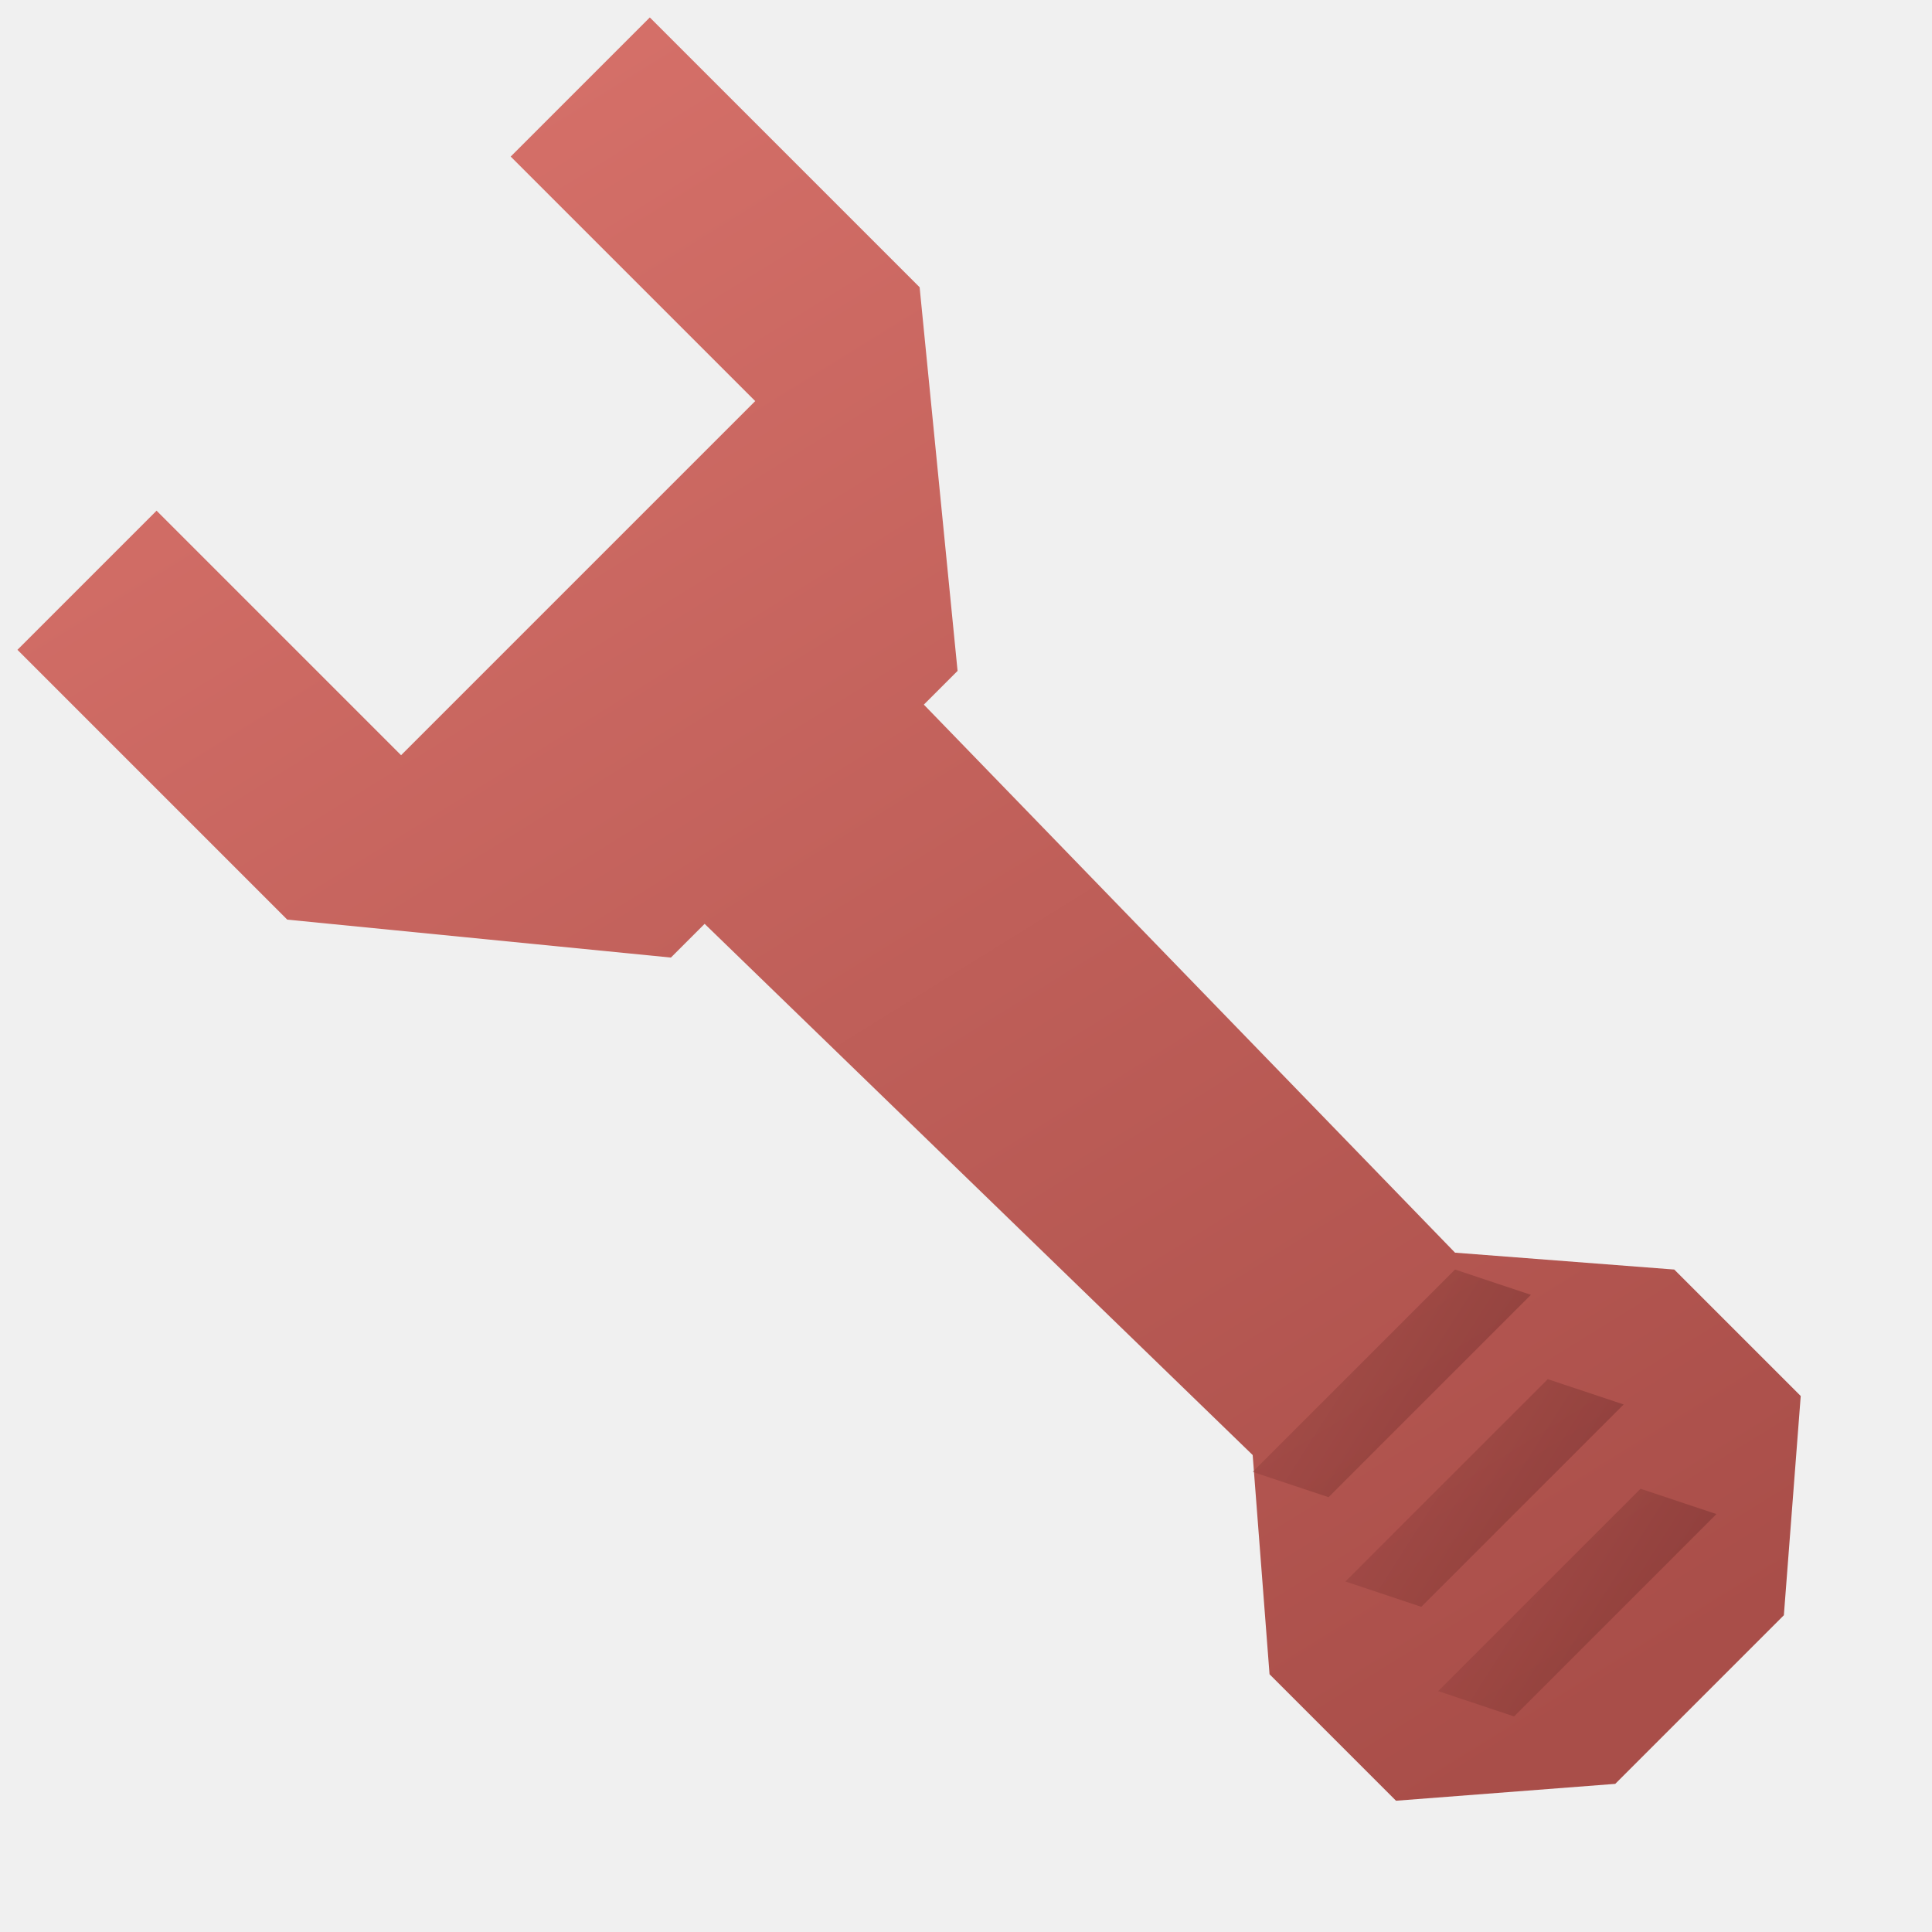
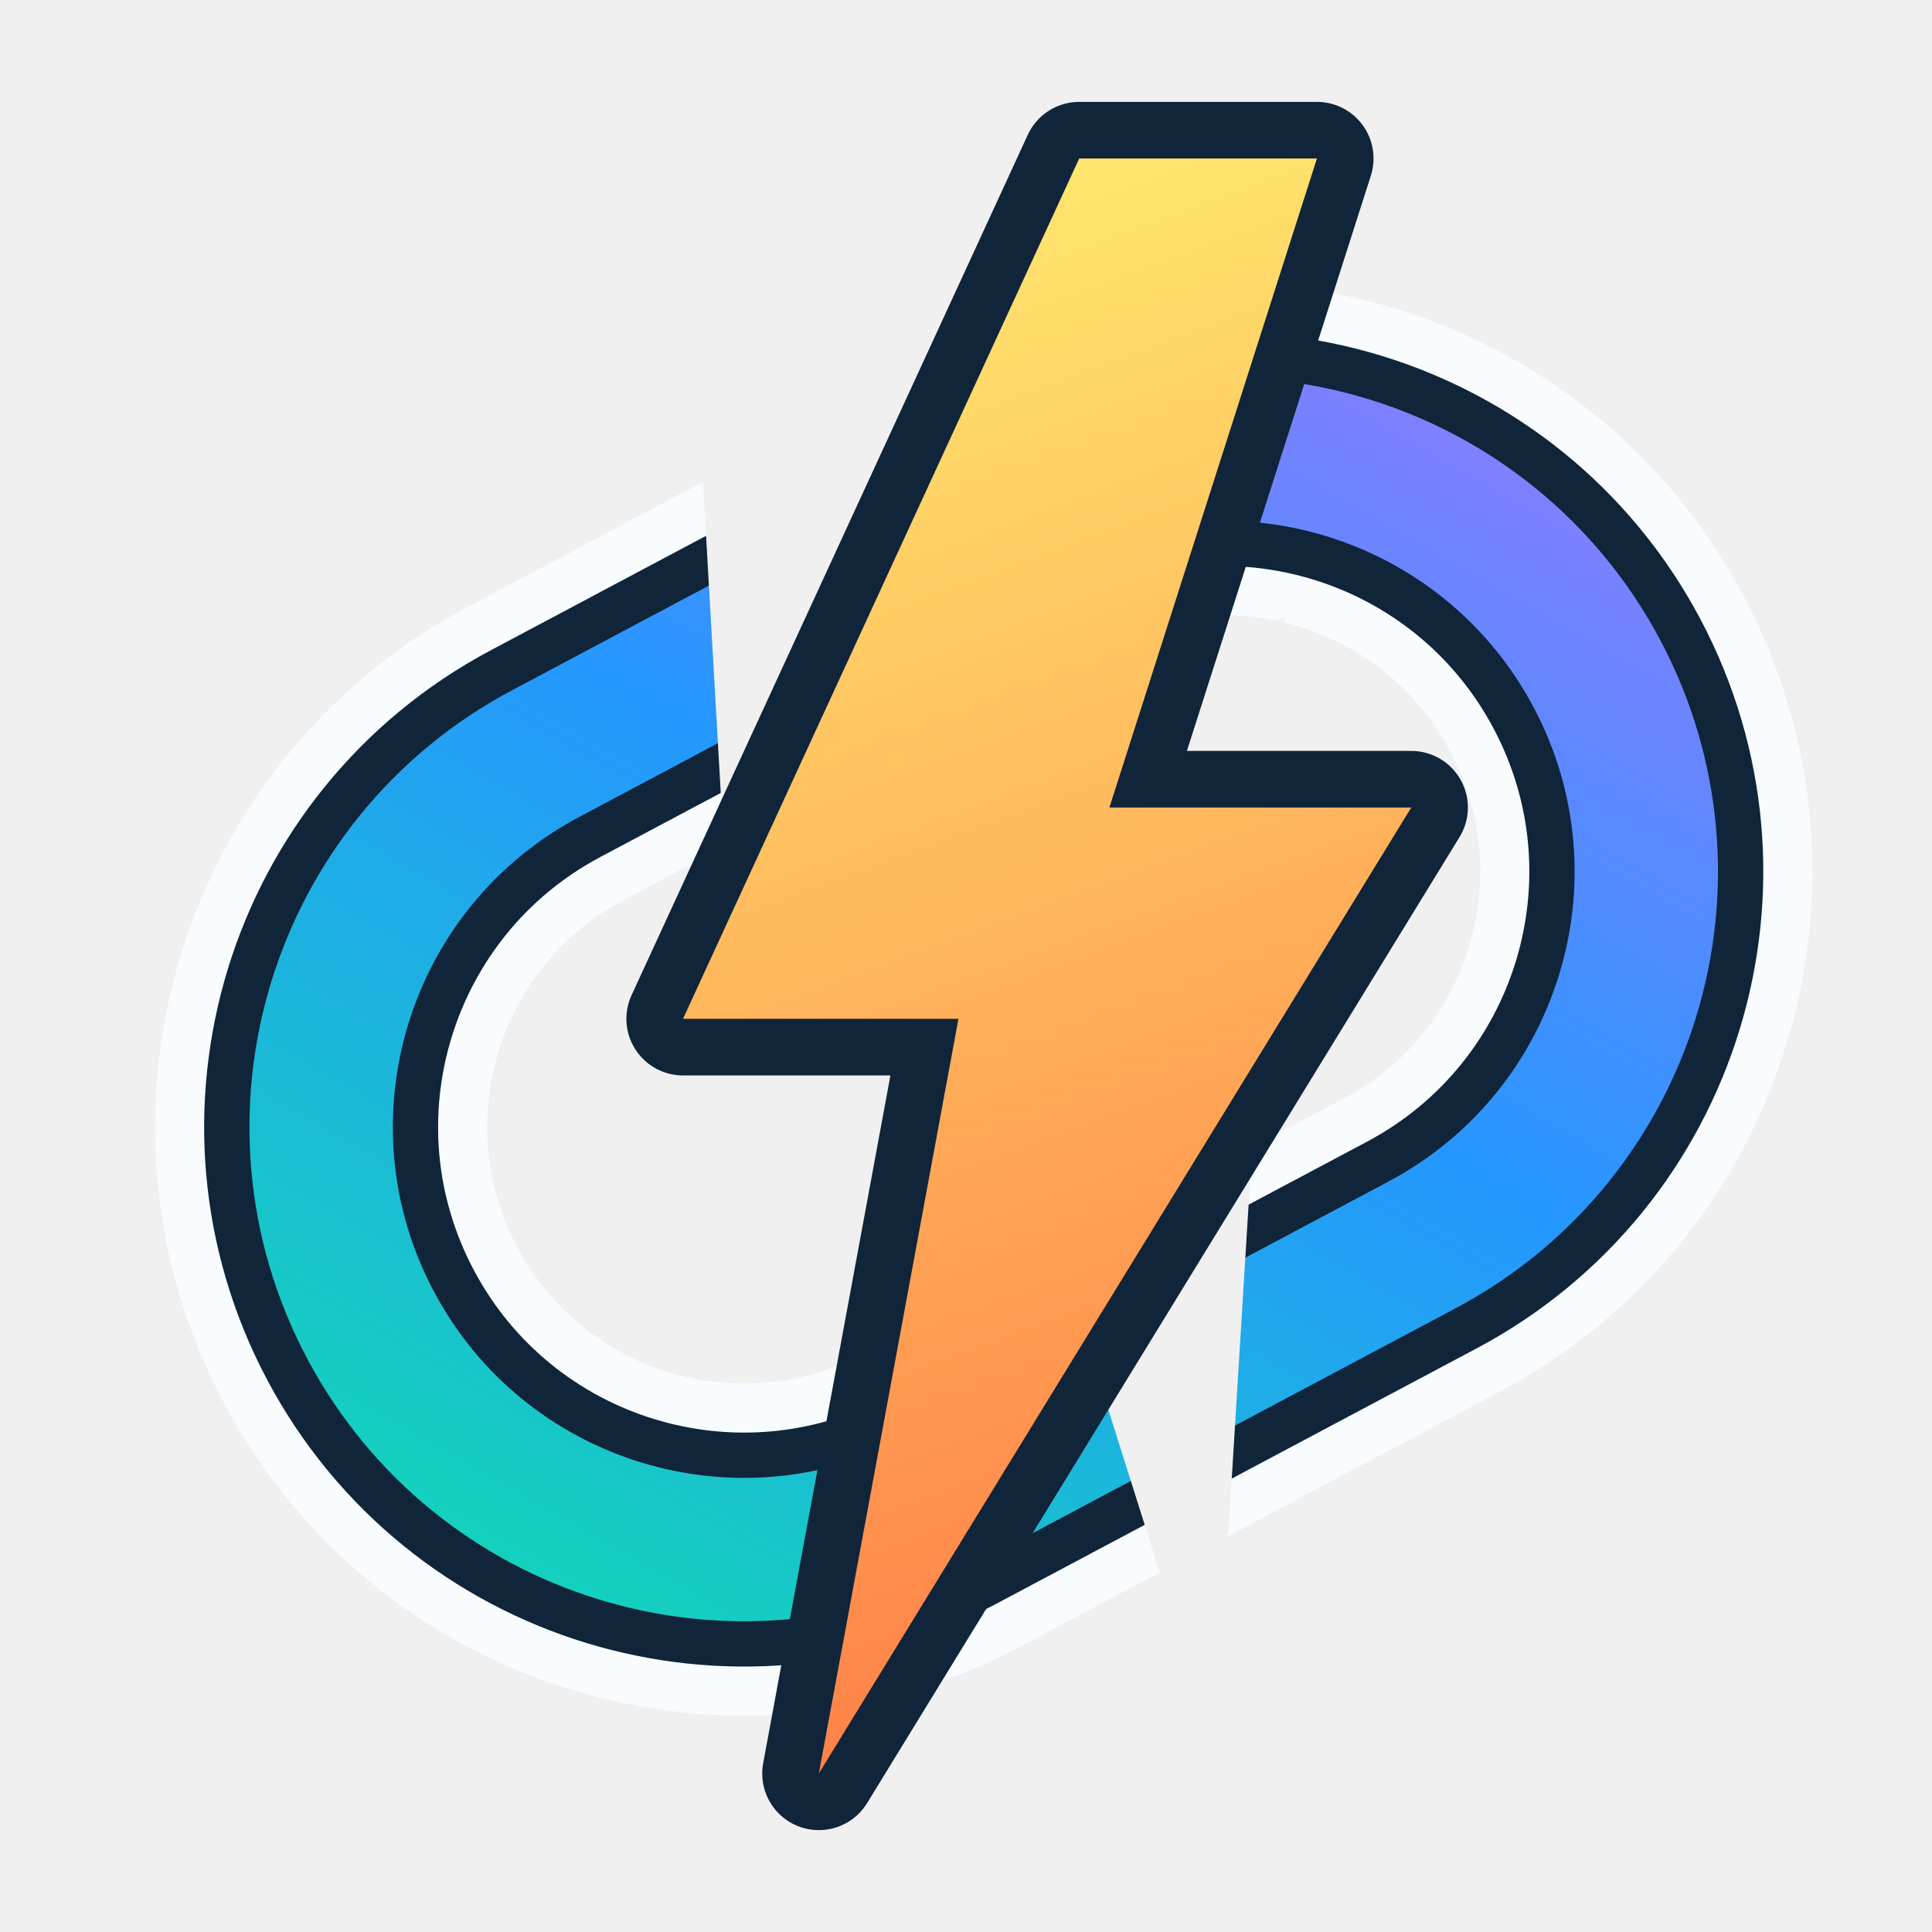
- <svg xmlns="http://www.w3.org/2000/svg" viewBox="0 0 512 512" width="512" height="512">
+ <svg xmlns="http://www.w3.org/2000/svg" viewBox="0 0 512 512" width="512" height="512" role="img" aria-labelledby="title">
  <defs>
-     <linearGradient id="wrench" x1="24%" y1="8%" x2="76%" y2="92%">
-       <stop offset="0%" stop-color="#D46F68" />
-       <stop offset="100%" stop-color="#A94E49" />
+     <linearGradient id="link" x1="72" y1="377" x2="440" y2="145" gradientUnits="userSpaceOnUse">
+       <stop offset="0" stop-color="#12D7B6" />
+       <stop offset="0.55" stop-color="#2597FF" />
+       <stop offset="1" stop-color="#8D7CFF" />
    </linearGradient>
-     <linearGradient id="detail" x1="0%" y1="0%" x2="100%" y2="100%">
-       <stop offset="0%" stop-color="#8F3F3B" />
-       <stop offset="100%" stop-color="#73302D" />
+     <linearGradient id="break" x1="197" y1="69" x2="339" y2="454" gradientUnits="userSpaceOnUse">
+       <stop offset="0" stop-color="#FFE76E" />
+       <stop offset="1" stop-color="#FF7B46" />
    </linearGradient>
-     <mask id="wrench-mask" maskUnits="userSpaceOnUse" x="0" y="0" width="512" height="512">
-       <rect x="0" y="0" width="512" height="512" fill="#000000" />
-       <g transform="translate(256,256) rotate(-45) scale(1.58)">
-         <path d="M-75,-150                  H75                  V-86                  L34,-36                  H26                  L24,92                  L48,120                  V150                  L20,174                  H-20                  L-48,150                  V120                  L-24,92                  L-26,-36                  H-34                  L-75,-86 Z" fill="#FFFFFF" />
-         <path d="M-42,-178                  H42                  V-92                  H-42 Z" fill="#000000" />
-       </g>
+     <mask id="broken-link" maskUnits="userSpaceOnUse">
+       <rect width="512" height="512" fill="#FFFFFF" />
+       <path d="M286 42L181 270H254L217 470L374 214H294L349 42Z" fill="#000000" />
    </mask>
  </defs>
-   <rect x="0" y="0" width="512" height="512" fill="url(#wrench)" mask="url(#wrench-mask)" />
-   <g transform="translate(256,256) rotate(-45) scale(1.58)">
-     <path d="M-26,94 H22 L28,106 H-20 Z" fill="url(#detail)" opacity="0.46" />
-     <path d="M-28,118 H20 L26,130 H-22 Z" fill="url(#detail)" opacity="0.46" />
-     <path d="M-30,142 H18 L24,154 H-24 Z" fill="url(#detail)" opacity="0.46" />
+   <g transform="rotate(-28 256 256)" fill="none" stroke-linecap="round" stroke-linejoin="round" mask="url(#broken-link)">
+     <rect x="72" y="154" width="368" height="224" rx="112" stroke="#F8FCFF" stroke-width="88" />
+     <rect x="72" y="154" width="368" height="224" rx="112" stroke="#10243A" stroke-width="62" />
+     <rect x="72" y="154" width="368" height="224" rx="112" stroke="url(#link)" stroke-width="38" />
  </g>
+   <path d="M286 42L181 270H254L217 470L374 214H294L349 42Z" fill="#F8FCFF" stroke="#10243A" stroke-width="30" stroke-linejoin="round" />
+   <path d="M286 42L181 270H254L217 470L374 214H294L349 42Z" fill="url(#break)" />
</svg>
